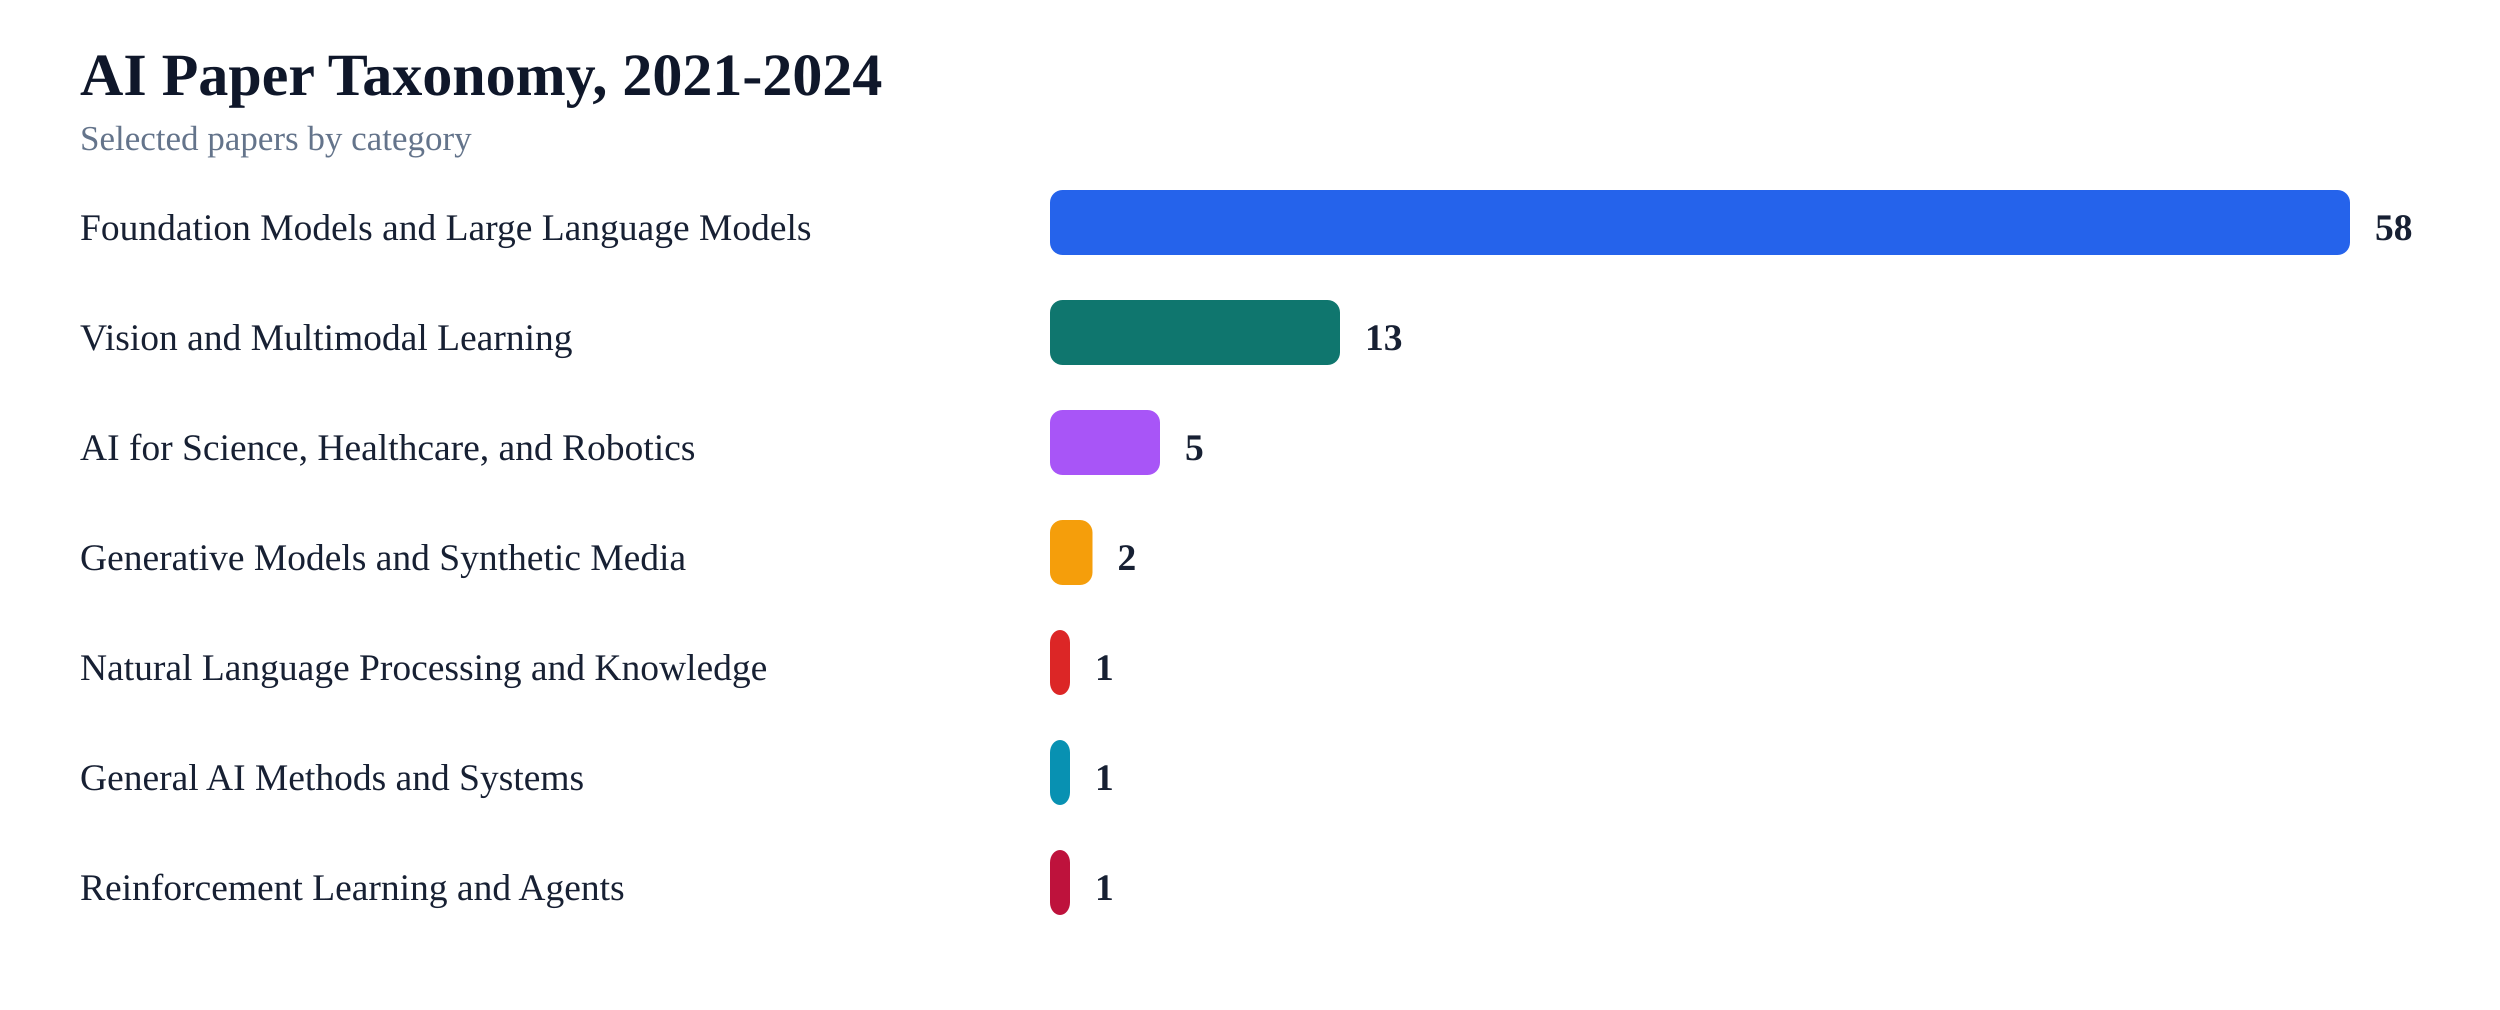
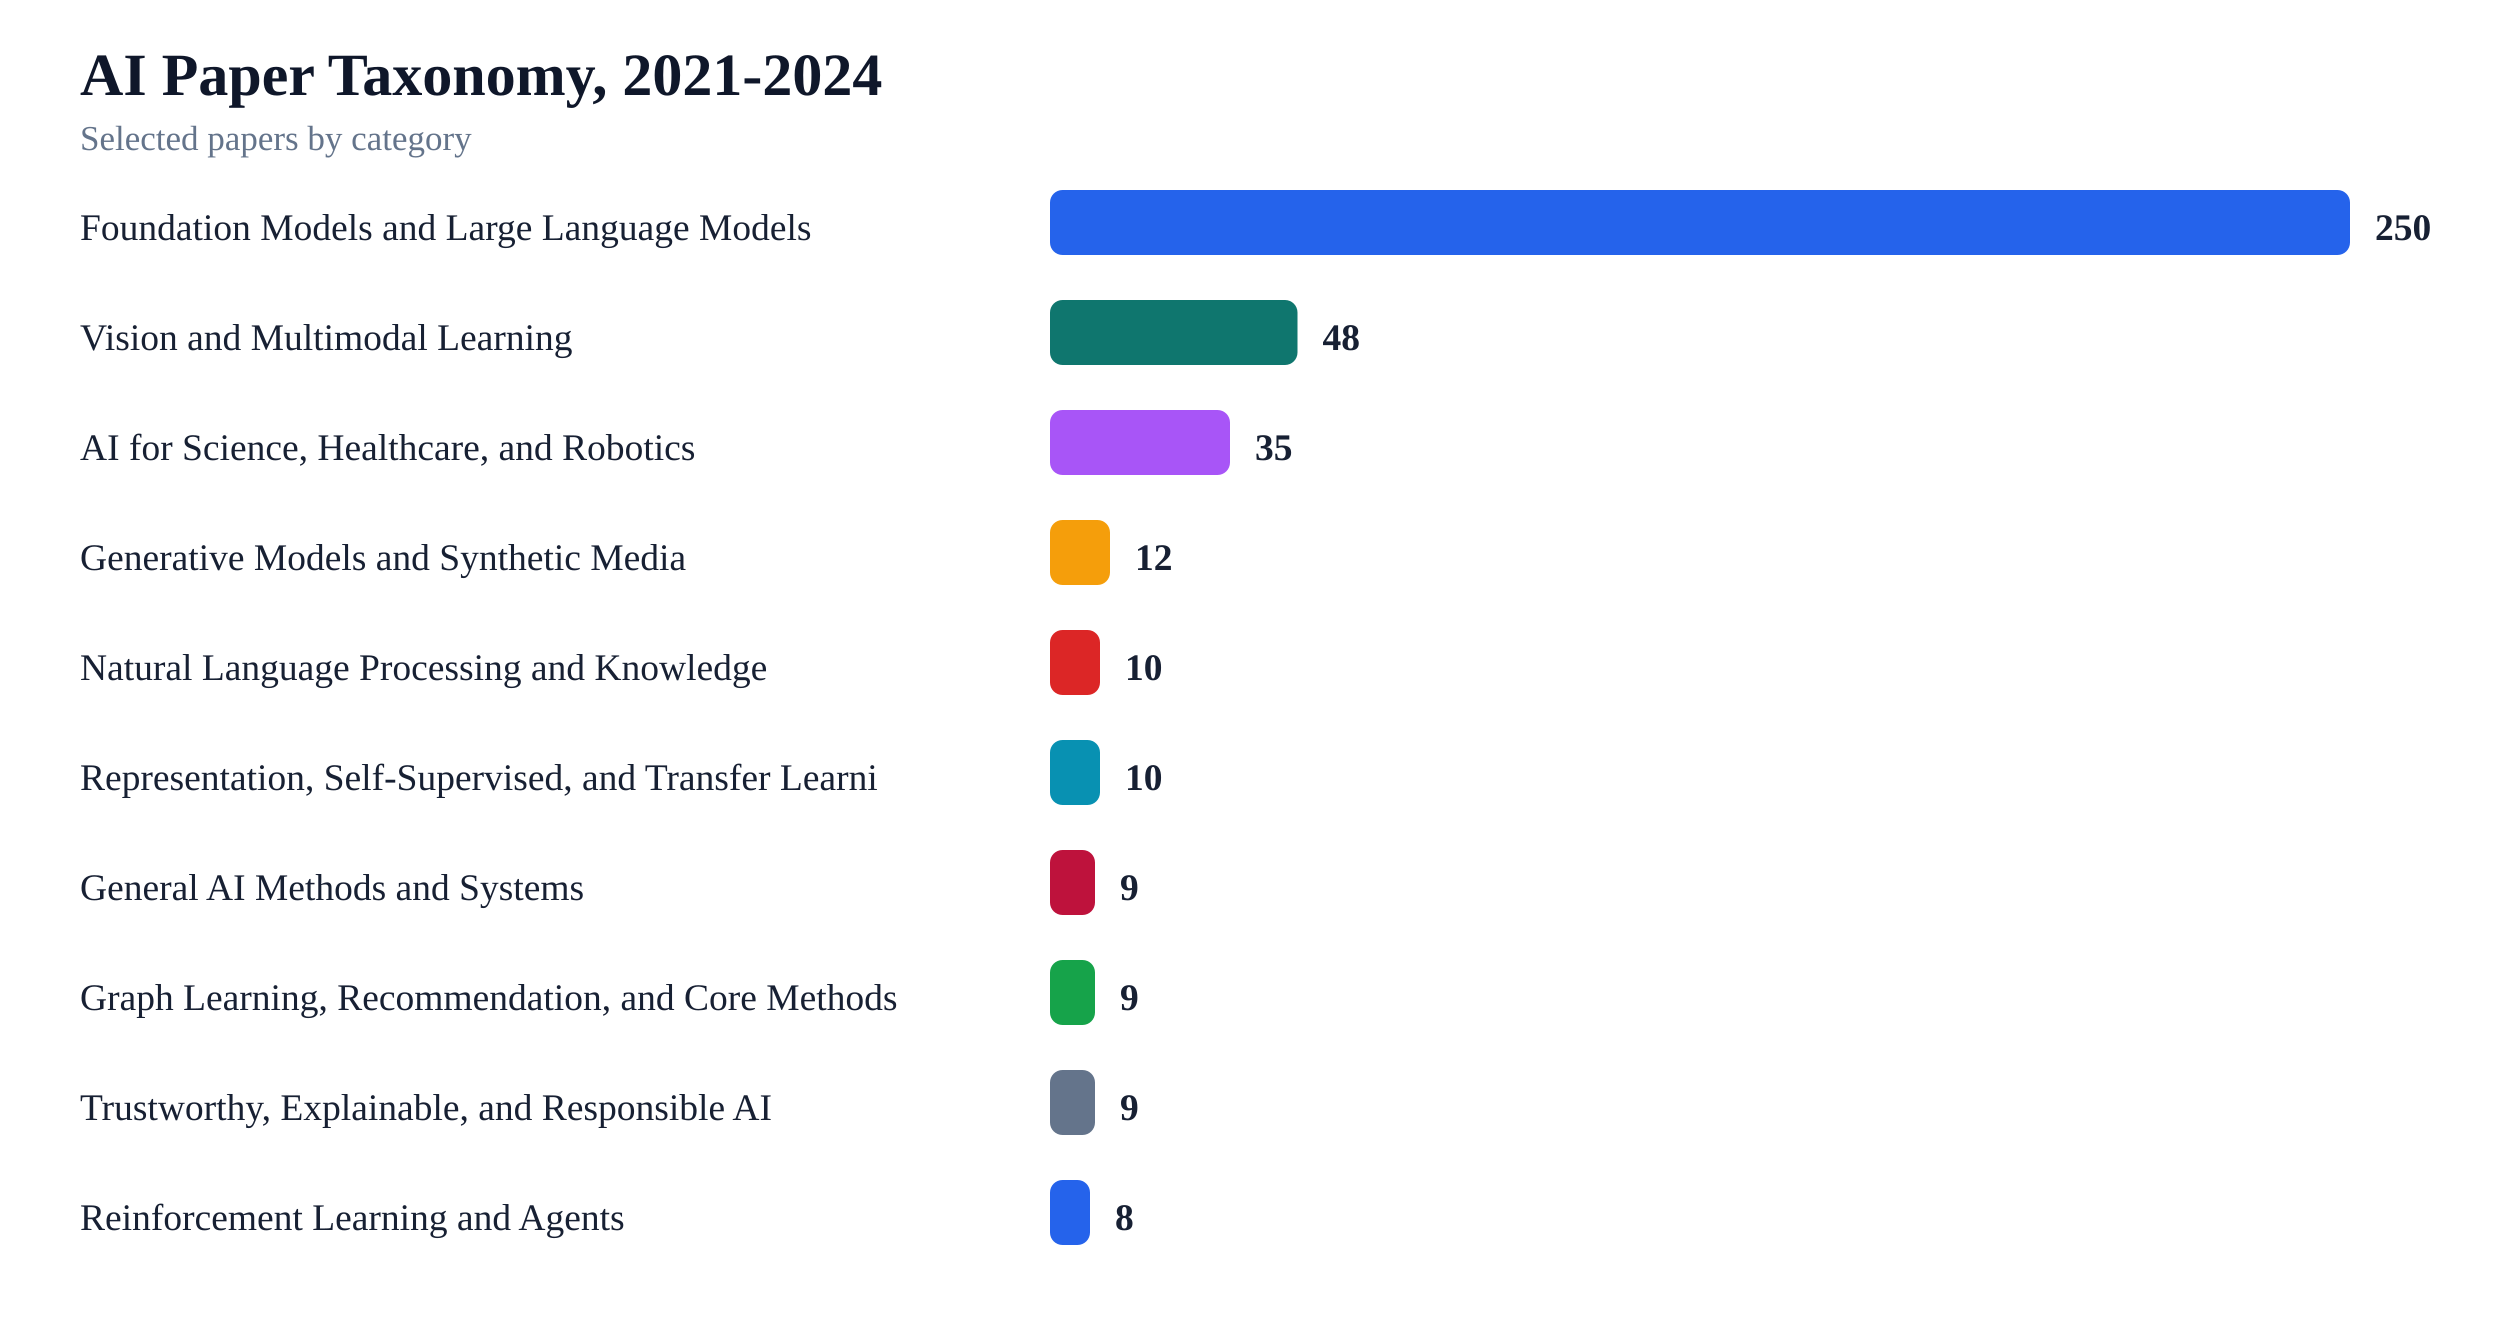
- <svg xmlns="http://www.w3.org/2000/svg" width="1000" height="404" viewBox="0 0 1000 404" role="img" aria-label="Category distribution 2021-2024">
+ <svg xmlns="http://www.w3.org/2000/svg" width="1000" height="536" viewBox="0 0 1000 536" role="img" aria-label="Category distribution 2021-2024">
  <rect width="100%" height="100%" fill="#ffffff" />
  <text x="32" y="38" fill="#0f172a" font-size="24" font-weight="800">AI Paper Taxonomy, 2021-2024</text>
  <text x="32" y="60" fill="#64748b" font-size="14">Selected papers by category</text>
  <text x="32" y="96" fill="#172033" font-size="15">Foundation Models and Large Language Models</text>
  <rect x="420" y="76" width="520" height="26" rx="5" fill="#2563eb" />
-   <text x="950" y="96" fill="#172033" font-size="15" font-weight="700">58</text>
+   <text x="950" y="96" fill="#172033" font-size="15" font-weight="700">250</text>
  <text x="32" y="140" fill="#172033" font-size="15">Vision and Multimodal Learning</text>
-   <rect x="420" y="120" width="116" height="26" rx="5" fill="#0f766e" />
-   <text x="546" y="140" fill="#172033" font-size="15" font-weight="700">13</text>
+   <rect x="420" y="120" width="99" height="26" rx="5" fill="#0f766e" />
+   <text x="529" y="140" fill="#172033" font-size="15" font-weight="700">48</text>
  <text x="32" y="184" fill="#172033" font-size="15">AI for Science, Healthcare, and Robotics</text>
-   <rect x="420" y="164" width="44" height="26" rx="5" fill="#a855f7" />
-   <text x="474" y="184" fill="#172033" font-size="15" font-weight="700">5</text>
+   <rect x="420" y="164" width="72" height="26" rx="5" fill="#a855f7" />
+   <text x="502" y="184" fill="#172033" font-size="15" font-weight="700">35</text>
  <text x="32" y="228" fill="#172033" font-size="15">Generative Models and Synthetic Media</text>
-   <rect x="420" y="208" width="17" height="26" rx="5" fill="#f59e0b" />
-   <text x="447" y="228" fill="#172033" font-size="15" font-weight="700">2</text>
+   <rect x="420" y="208" width="24" height="26" rx="5" fill="#f59e0b" />
+   <text x="454" y="228" fill="#172033" font-size="15" font-weight="700">12</text>
  <text x="32" y="272" fill="#172033" font-size="15">Natural Language Processing and Knowledge</text>
-   <rect x="420" y="252" width="8" height="26" rx="5" fill="#dc2626" />
-   <text x="438" y="272" fill="#172033" font-size="15" font-weight="700">1</text>
-   <text x="32" y="316" fill="#172033" font-size="15">General AI Methods and Systems</text>
-   <rect x="420" y="296" width="8" height="26" rx="5" fill="#0891b2" />
-   <text x="438" y="316" fill="#172033" font-size="15" font-weight="700">1</text>
-   <text x="32" y="360" fill="#172033" font-size="15">Reinforcement Learning and Agents</text>
-   <rect x="420" y="340" width="8" height="26" rx="5" fill="#be123c" />
-   <text x="438" y="360" fill="#172033" font-size="15" font-weight="700">1</text>
+   <rect x="420" y="252" width="20" height="26" rx="5" fill="#dc2626" />
+   <text x="450" y="272" fill="#172033" font-size="15" font-weight="700">10</text>
+   <text x="32" y="316" fill="#172033" font-size="15">Representation, Self-Supervised, and Transfer Learni</text>
+   <rect x="420" y="296" width="20" height="26" rx="5" fill="#0891b2" />
+   <text x="450" y="316" fill="#172033" font-size="15" font-weight="700">10</text>
+   <text x="32" y="360" fill="#172033" font-size="15">General AI Methods and Systems</text>
+   <rect x="420" y="340" width="18" height="26" rx="5" fill="#be123c" />
+   <text x="448" y="360" fill="#172033" font-size="15" font-weight="700">9</text>
+   <text x="32" y="404" fill="#172033" font-size="15">Graph Learning, Recommendation, and Core Methods</text>
+   <rect x="420" y="384" width="18" height="26" rx="5" fill="#16a34a" />
+   <text x="448" y="404" fill="#172033" font-size="15" font-weight="700">9</text>
+   <text x="32" y="448" fill="#172033" font-size="15">Trustworthy, Explainable, and Responsible AI</text>
+   <rect x="420" y="428" width="18" height="26" rx="5" fill="#64748b" />
+   <text x="448" y="448" fill="#172033" font-size="15" font-weight="700">9</text>
+   <text x="32" y="492" fill="#172033" font-size="15">Reinforcement Learning and Agents</text>
+   <rect x="420" y="472" width="16" height="26" rx="5" fill="#2563eb" />
+   <text x="446" y="492" fill="#172033" font-size="15" font-weight="700">8</text>
</svg>
